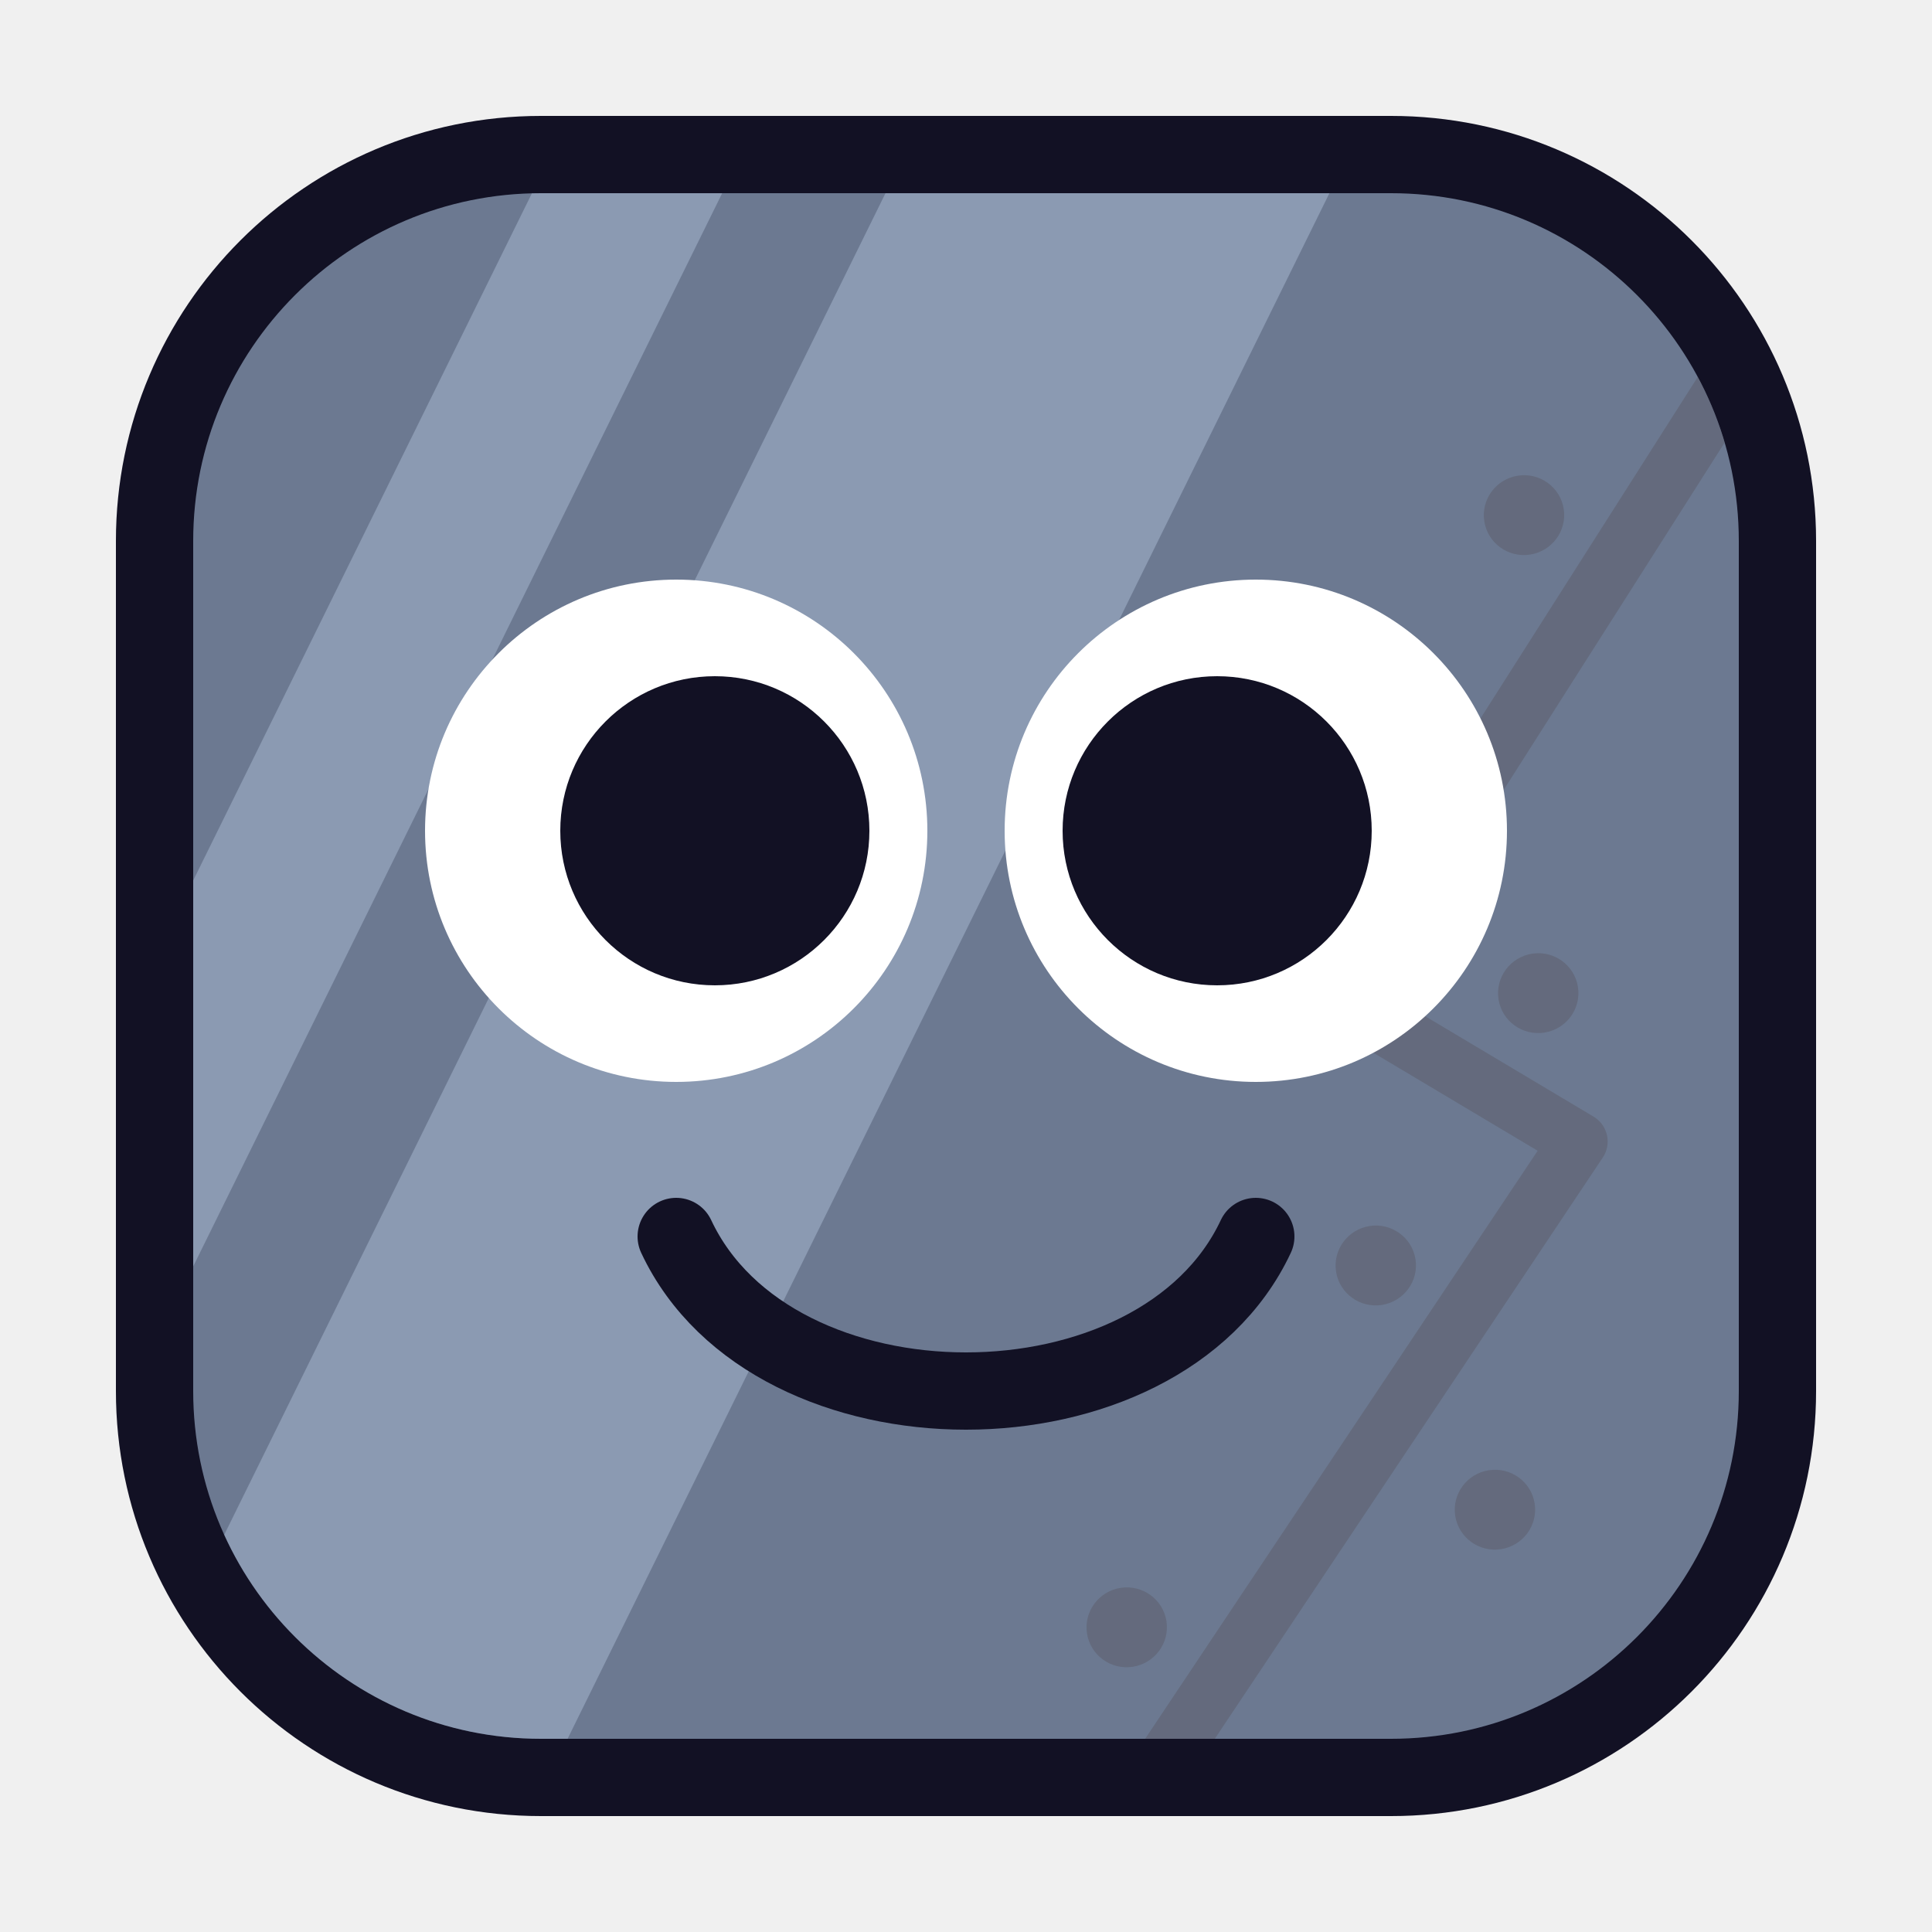
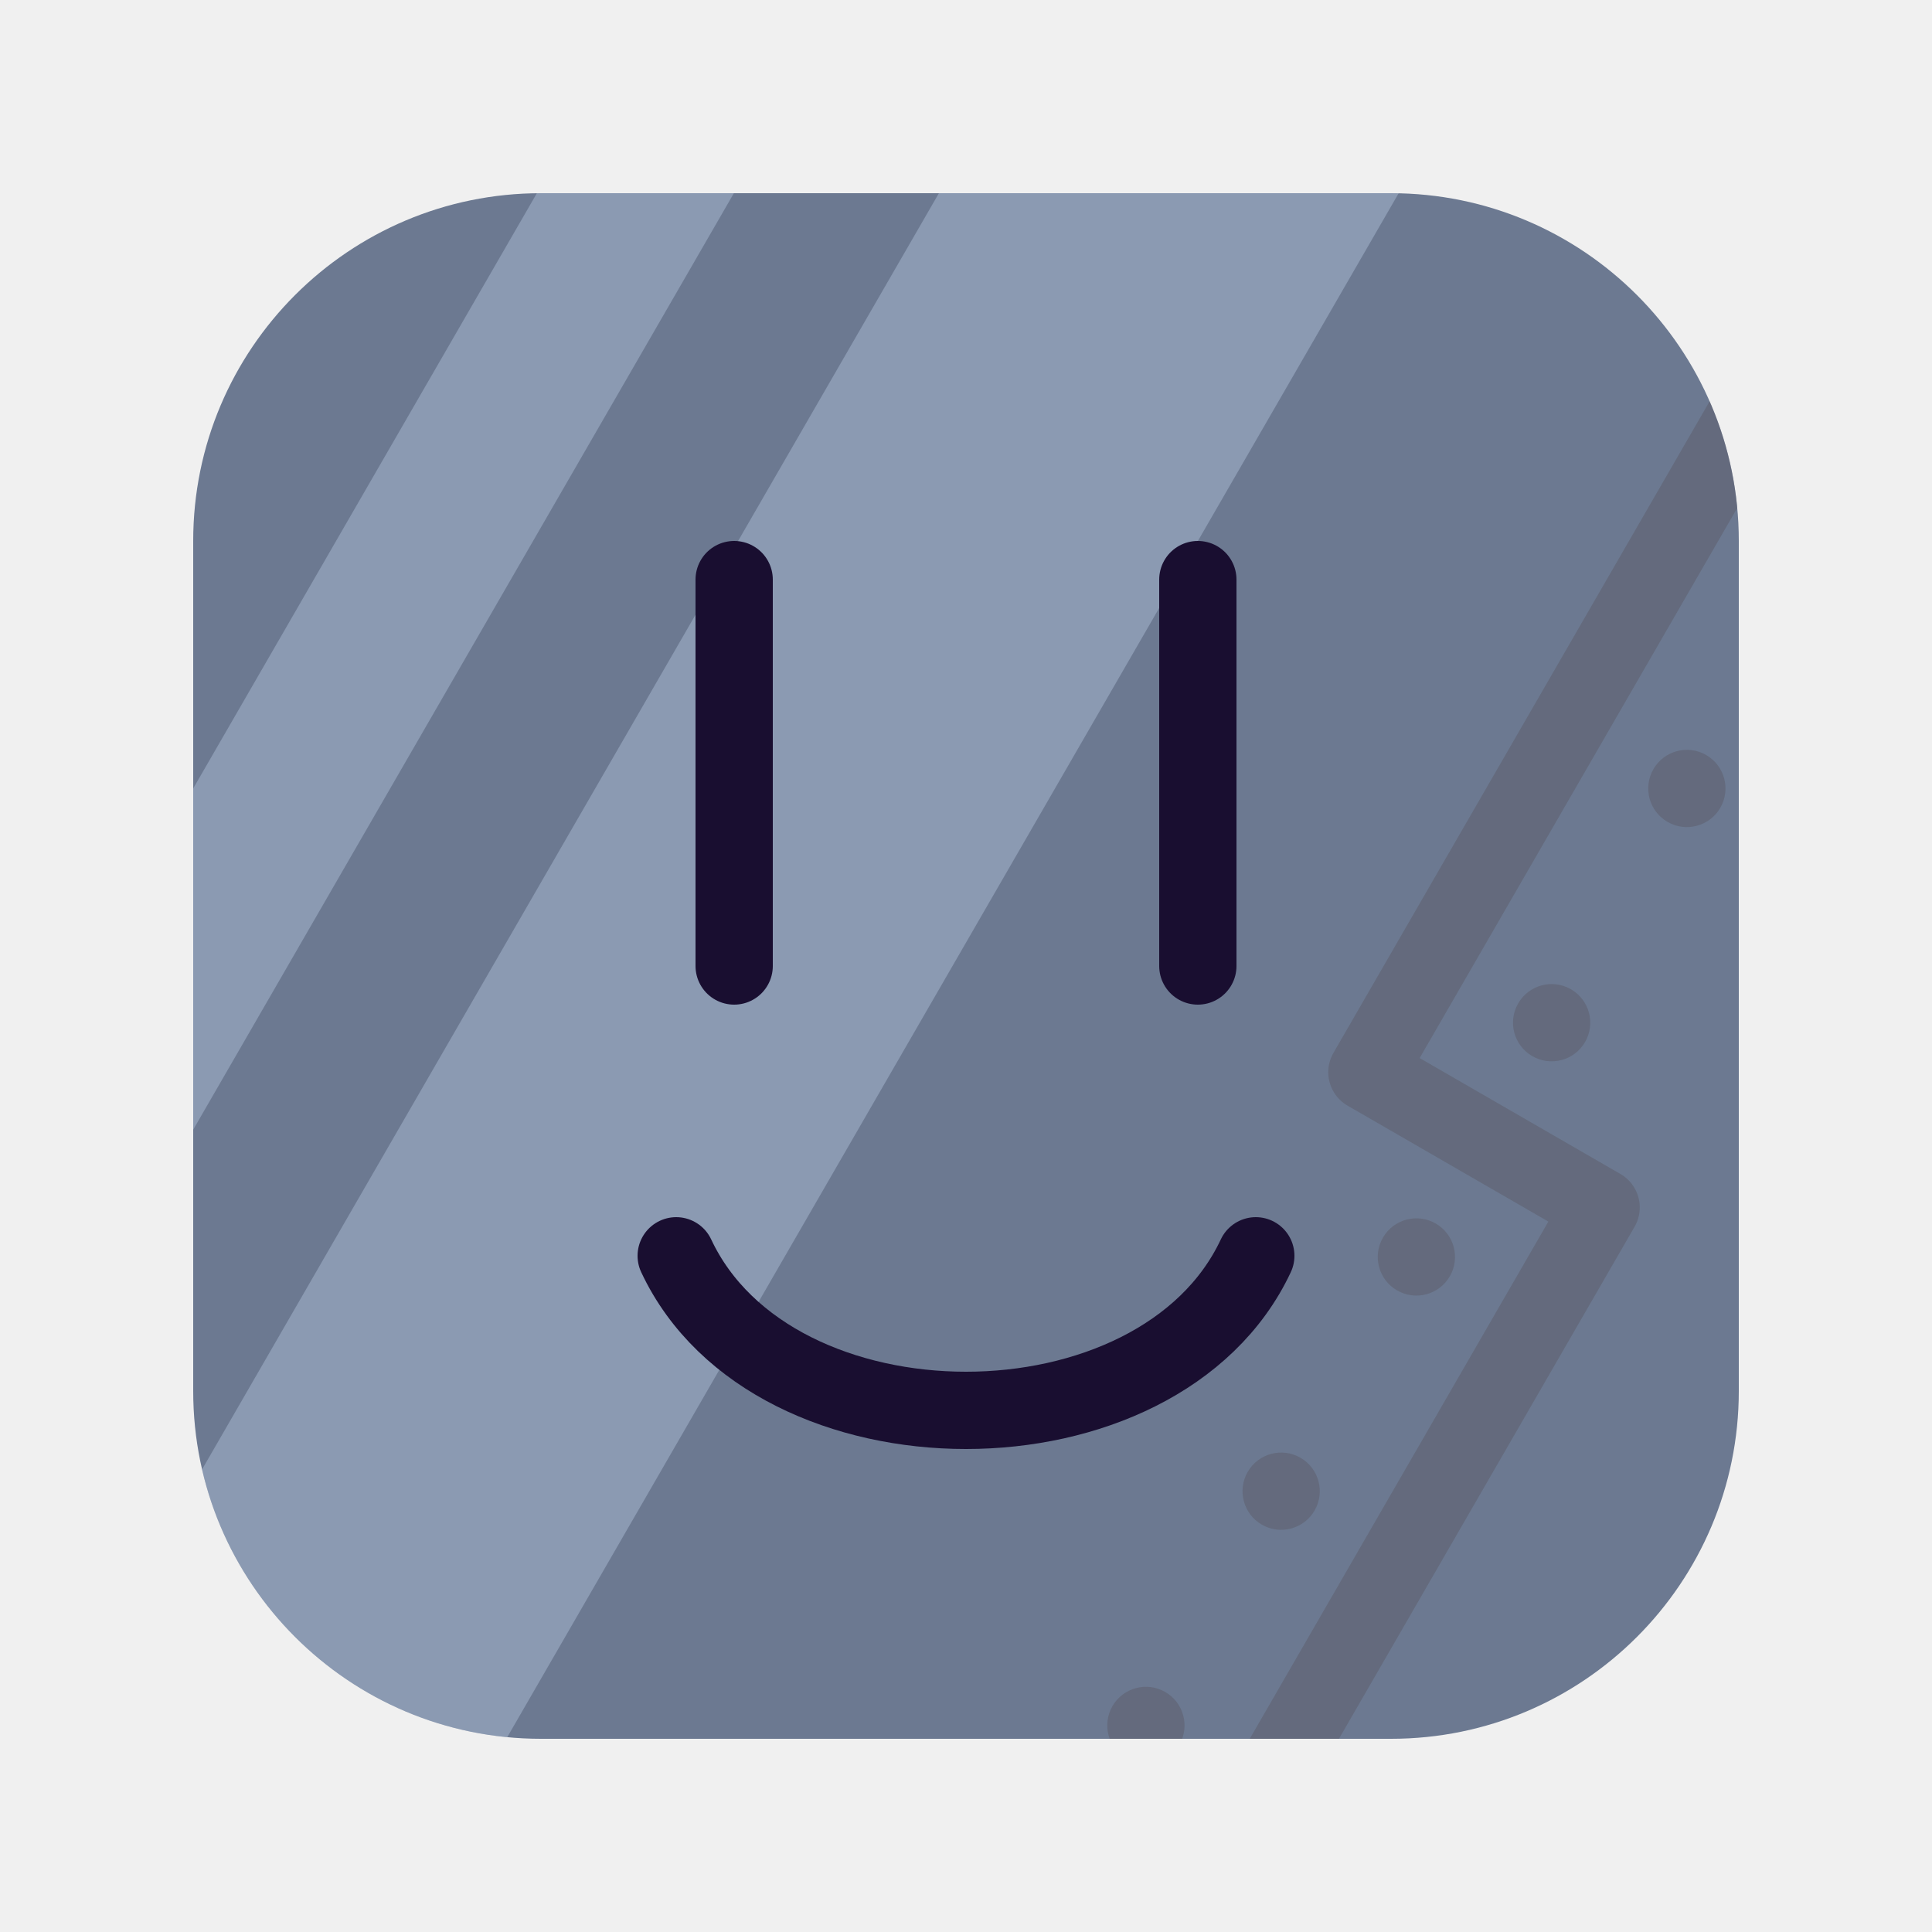
<svg xmlns="http://www.w3.org/2000/svg" width="100" height="100" viewBox="0 0 100 100" fill="none">
-   <rect x="8" y="8" width="84" height="84" rx="20" fill="#6C7991" stroke="#121124" stroke-width="4" />
+   <rect x="10" y="10" width="80" height="80" rx="18" fill="#6C7991" />
  <mask id="mask0_185_1394" style="mask-type:alpha" maskUnits="userSpaceOnUse" x="10" y="10" width="80" height="80">
    <rect x="10" y="10" width="80" height="80" rx="18" fill="#D9D9D9" />
  </mask>
  <g mask="url(#mask0_185_1394)">
+     <rect opacity="0.3" x="58.875" y="-7.802" width="20.61" height="116.028" transform="rotate(30 58.875 -7.802)" fill="#D3E7FF" />
+     <rect opacity="0.3" x="38.758" y="-9" width="8.831" height="97.515" transform="rotate(30 38.7576 -9)" fill="#D3E7FF" />
    <g style="mix-blend-mode:multiply" opacity="0.5">
-       <path d="M92.088 15.684L69.216 51.63L81.712 59.083L56.707 96.543" stroke="#5B5C69" stroke-width="3" stroke-linecap="round" stroke-linejoin="round" />
+       <path d="M98.75 7L70.75 55.497L82.874 62.497L58.124 105.366" stroke="#5B5C69" stroke-width="4" stroke-linecap="round" stroke-linejoin="round" />
    </g>
    <g style="mix-blend-mode:multiply" opacity="0.5">
-       <ellipse cx="79.619" cy="51.405" rx="2.081" ry="2.067" transform="rotate(-8.80076 79.619 51.4048)" fill="#5B5C69" />
+       <circle cx="80.312" cy="52.935" r="2" transform="rotate(30 80.3121 52.9352)" fill="#5B5C69" />
    </g>
    <g style="mix-blend-mode:multiply" opacity="0.5">
-       <ellipse cx="71.21" cy="65.501" rx="2.081" ry="2.067" transform="rotate(-8.80076 71.2098 65.501)" fill="#5B5C69" />
+       <circle cx="87.312" cy="40.811" r="2" transform="rotate(30 87.3121 40.8109)" fill="#5B5C69" />
    </g>
    <g style="mix-blend-mode:multiply" opacity="0.5">
-       <ellipse cx="77.378" cy="78.142" rx="2.081" ry="2.067" transform="rotate(-8.80076 77.3778 78.1421)" fill="#5B5C69" />
+       <circle cx="73.312" cy="65.06" r="2" transform="rotate(30 73.3121 65.0597)" fill="#5B5C69" />
    </g>
    <g style="mix-blend-mode:multiply" opacity="0.5">
-       <ellipse cx="78.882" cy="26.663" rx="2.081" ry="2.067" transform="rotate(-8.80076 78.8822 26.6631)" fill="#5B5C69" />
+       <circle cx="66.312" cy="77.184" r="2" transform="rotate(30 66.3121 77.184)" fill="#5B5C69" />
    </g>
    <g style="mix-blend-mode:multiply" opacity="0.5">
-       <ellipse cx="58.319" cy="84.23" rx="2.081" ry="2.067" transform="rotate(-8.80076 58.3187 84.2302)" fill="#5B5C69" />
+       <circle cx="59.312" cy="89.308" r="2" transform="rotate(30 59.3121 89.3082)" fill="#5B5C69" />
    </g>
-     <rect opacity="0.3" x="55.198" y="-9" width="20.61" height="116.028" transform="rotate(26.2387 55.1978 -9)" fill="#D3E7FF" />
-     <rect opacity="0.3" x="35.112" y="-5.374" width="8.831" height="97.515" transform="rotate(26.2387 35.1125 -5.37378)" fill="#D3E7FF" />
  </g>
-   <circle cx="35" cy="43" r="13" fill="white" />
-   <circle cx="13" cy="13" r="13" transform="matrix(-1 0 0 1 78 30)" fill="white" />
-   <circle cx="37" cy="43" r="8" fill="#121124" />
-   <circle cx="8" cy="8" r="8" transform="matrix(-1 0 0 1 71 35)" fill="#121124" />
-   <path d="M65 64C60 74.667 40 74.667 35 64" stroke="#121124" stroke-width="4" stroke-linecap="round" />
+   <path d="M65 65C60 75.667 40 75.667 35 65" stroke="#190E30" stroke-width="4" stroke-linecap="round" />
+   <path d="M38 30V50" stroke="#190E30" stroke-width="4" stroke-linecap="round" />
+   <path d="M62 30V50" stroke="#190E30" stroke-width="4" stroke-linecap="round" />
</svg>
